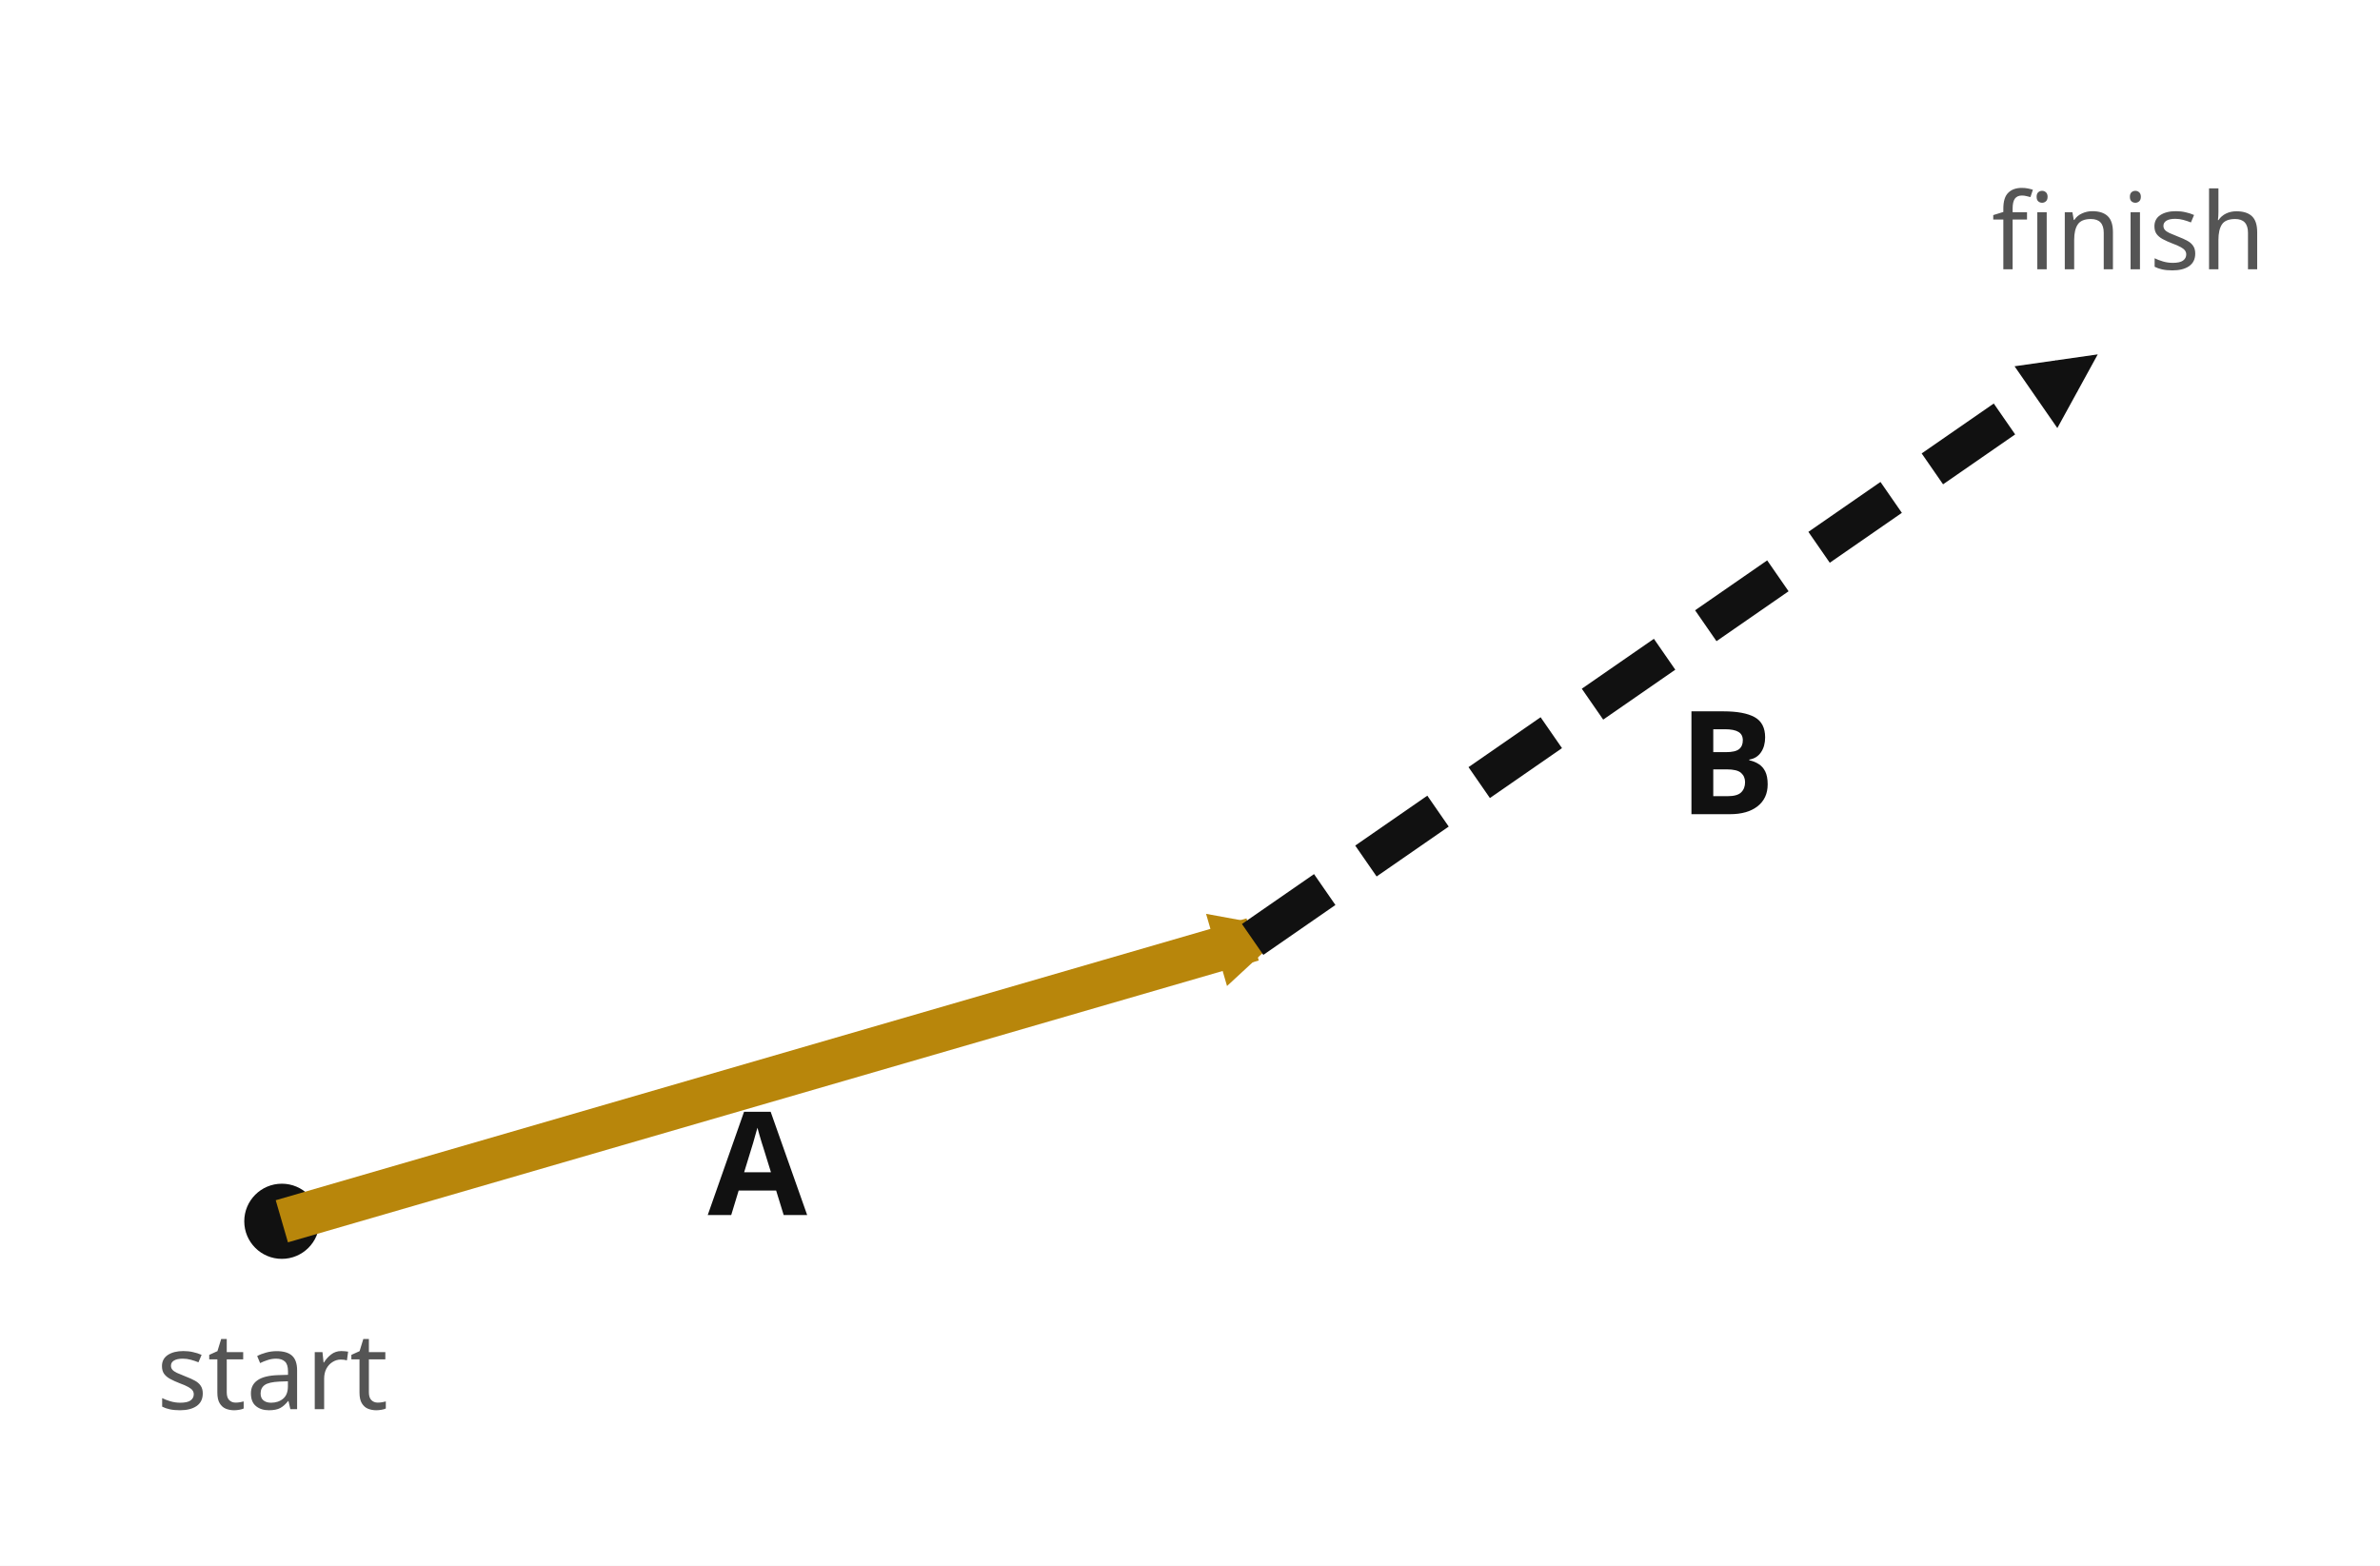
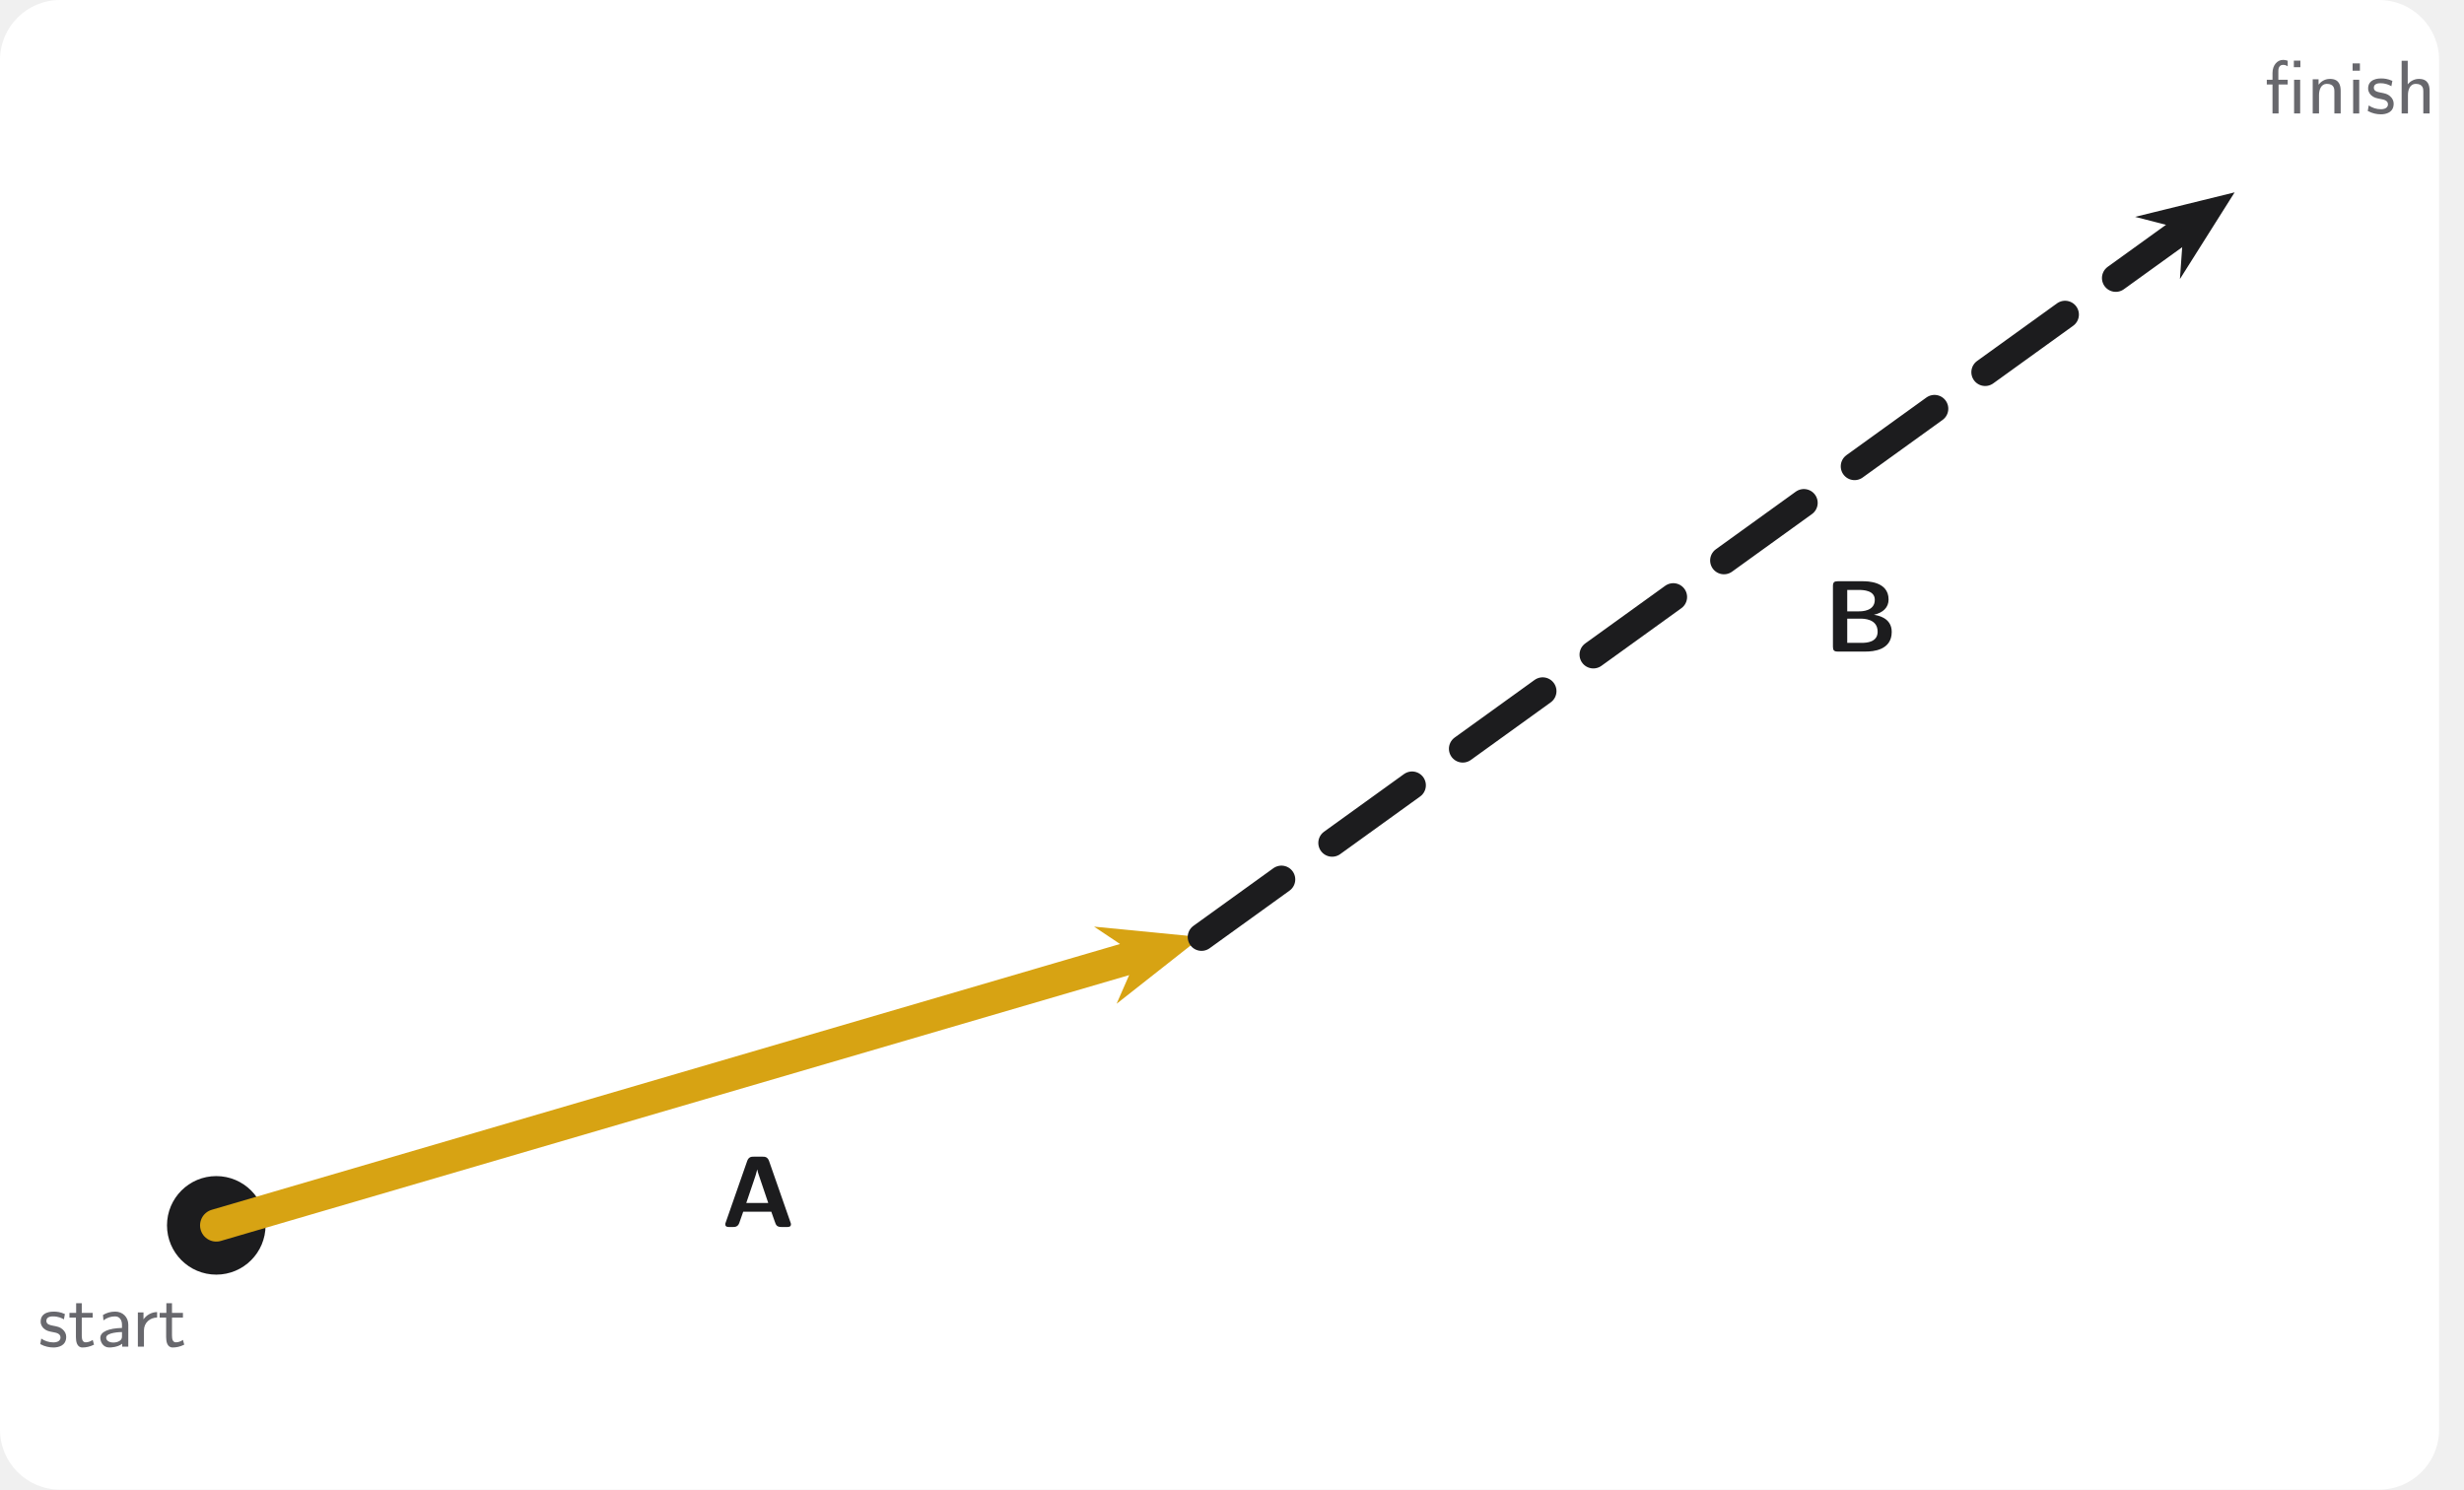
- <svg xmlns="http://www.w3.org/2000/svg" viewBox="0 0 380 250" role="img" aria-labelledby="title desc">
+ <svg xmlns="http://www.w3.org/2000/svg" xmlns:xlink="http://www.w3.org/1999/xlink" role="img" aria-labelledby="title desc" version="1.1" width="290.655pt" height="175.748pt" viewBox="-57.827 -57.827 290.655 175.748">
  <defs>
-     <marker id="arrow-gold" viewBox="0 0 10 10" refX="5" refY="5" markerUnits="userSpaceOnUse" markerWidth="12" markerHeight="12" orient="auto">
-       <path d="M 0 0 L 10 5 L 0 10 z" fill="#b8860b" />
-     </marker>
-     <marker id="arrow-black" viewBox="0 0 10 10" refX="5" refY="5" markerUnits="userSpaceOnUse" markerWidth="12" markerHeight="12" orient="auto">
-       <path d="M 0 0 L 10 5 L 0 10 z" fill="#111" />
-     </marker>
+     <path id="g0-105" d="M3.067-.233L2.914-.798C2.681-.619 2.367-.511 2.089-.511C1.739-.511 1.623-.825 1.623-1.291V-3.425H2.914V-3.981H1.623V-5.12H.959V-3.981H.17V-3.425H.933V-1.13C.933-.601 1.049 .099 1.704 .099C2.098 .099 2.564 .018 3.067-.233Z" />
+     <path id="g0-125" d="M4.214-5.461V-6.232H3.443V-5.461H4.214ZM4.187 0V-3.981H3.47V0H4.187ZM2.717-3.425V-3.981H1.614V-5.039C1.614-5.613 1.946-5.738 2.161-5.738C2.322-5.738 2.529-5.703 2.717-5.568V-6.223C2.645-6.25 2.421-6.321 2.161-6.321C1.479-6.321 .924-5.685 .924-4.779V-3.981H.251V-3.425H.924V0H1.641V-3.425H2.717Z" />
+     <path id="g0-28" d="M3.784 0V-2.591C3.784-3.479 3.129-4.133 2.242-4.133C1.659-4.133 1.228-3.981 .798-3.739L.852-3.102C1.3-3.434 1.739-3.569 2.233-3.569C2.735-3.569 3.04-3.165 3.04-2.582V-2.206C1.497-2.17 .484-1.766 .484-1.04C.484-.619 .762 .099 1.542 .099C1.722 .099 2.502 .081 3.067-.341V0H3.784ZM3.04-1.255C3.04-1.067 3.04-.843 2.717-.655C2.493-.52 2.197-.484 2.017-.484C1.56-.484 1.175-.699 1.175-1.058C1.175-1.695 2.923-1.722 3.04-1.722V-1.255Z" />
+     <path id="g0-63" d="M4.026 0V-2.663C4.026-3.327 3.847-4.08 2.762-4.08C2.251-4.08 1.766-3.838 1.444-3.434V-6.223H.726V0H1.47V-2.188C1.47-2.78 1.704-3.497 2.385-3.497C3.282-3.497 3.282-2.86 3.282-2.6V0H4.026Z" />
+     <path id="g0-66" d="M1.453 0V-3.981H.735V0H1.453ZM1.533-5.048V-5.909H.672V-5.048H1.533Z" />
+     <path id="g0-77" d="M4.026 0V-2.663C4.026-3.327 3.847-4.08 2.762-4.08C2.053-4.08 1.623-3.667 1.417-3.398V-4.035H.726V0H1.47V-2.188C1.47-2.78 1.704-3.497 2.385-3.497C3.282-3.497 3.282-2.86 3.282-2.6V0H4.026Z" />
+     <path id="g0-96" d="M3.013-3.434V-4.08C2.367-4.071 1.775-3.748 1.408-3.219V-4.035H.744V0H1.462V-1.91C1.462-2.851 2.197-3.425 3.013-3.434Z" />
+     <path id="g0-98" d="M3.318-1.157C3.318-1.47 3.192-1.784 2.878-2.053C2.573-2.313 2.304-2.367 1.748-2.475C1.426-2.537 .977-2.618 .977-3.04C.977-3.569 1.614-3.569 1.748-3.569C2.403-3.569 2.789-3.362 3.049-3.219L3.165-3.847C2.609-4.098 2.197-4.133 1.829-4.133C1.623-4.133 .305-4.133 .305-2.95C.305-2.52 .565-2.251 .664-2.152C1.004-1.856 1.237-1.811 1.847-1.695C2.134-1.641 2.645-1.542 2.645-1.085C2.645-.502 1.919-.502 1.802-.502C1.273-.502 .762-.681 .377-.95L.26-.296C.798-.009 1.345 .099 1.802 .099C2.385 .099 3.318-.09 3.318-1.157Z" />
+     <path id="g1-27" d="M8.249-.323C8.249-.383 8.249-.406 8.189-.562L5.667-7.783C5.487-8.297 5.141-8.297 4.902-8.297H3.85C3.61-8.297 3.264-8.297 3.084-7.783L.562-.562C.502-.406 .502-.383 .502-.323C.502 0 .801 0 .968 0H1.399C1.614 0 1.985 0 2.152-.478L2.618-1.805H5.93L6.336-.658C6.48-.239 6.563 0 7.137 0H7.783C7.95 0 8.249 0 8.249-.323ZM5.571-2.833H2.977L3.838-5.368C4.017-5.894 4.172-6.348 4.268-6.779H4.28C4.34-6.492 4.34-6.468 4.435-6.193L5.571-2.833Z" />
+     <path id="g1-34" d="M8.022-2.319C8.022-4.005 6.36-4.268 5.918-4.34C7.018-4.591 7.651-5.212 7.651-6.145C7.651-8.297 5.105-8.297 4.603-8.297H1.662C1.231-8.297 1.088-8.165 1.088-7.723V-.574C1.088-.143 1.219 0 1.662 0H4.937C5.822 0 8.022-.155 8.022-2.319ZM6.025-6.109C6.025-4.746 4.459-4.746 4.16-4.746H2.774V-7.269H4.172C4.639-7.269 6.025-7.233 6.025-6.109ZM6.36-2.343C6.36-1.112 5.081-1.028 4.507-1.028H2.774V-3.885H4.28C4.698-3.885 6.36-3.885 6.36-2.343Z" />
  </defs>
-   <rect width="380" height="250" fill="#fff" />
-   <circle cx="45" cy="195" r="6" fill="#111" />
-   <line x1="45" y1="195" x2="200" y2="150" stroke="#b8860b" stroke-width="7" stroke-linecap="butt" marker-end="url(#arrow-gold)" />
-   <line x1="200" y1="150" x2="330" y2="60" stroke="#111" stroke-width="6" stroke-dasharray="14 8" stroke-linecap="butt" marker-end="url(#arrow-black)" />
-   <text x="113" y="194" font-family="sans-serif" font-size="23" font-weight="700" fill="#111">A</text>
-   <text x="268" y="130" font-family="sans-serif" font-size="23" font-weight="700" fill="#111">B</text>
-   <text x="25" y="225" font-family="sans-serif" font-size="17" fill="#555">start</text>
-   <text x="318" y="43" font-family="sans-serif" font-size="17" fill="#555">finish</text>
+   <g id="page1">
+     <g stroke-miterlimit="10" transform="matrix(.996264 0 0 -.996264 -47.90536 102.3304)" fill="#000" stroke="#000" stroke-width="0.4">
+       <g fill="#fff">
+         <path d="M-9.959-8.536V153.645C-9.959 157.573-6.774 160.758-2.845 160.758H271.724C275.652 160.758 278.837 157.573 278.837 153.645V-8.536C278.837-12.464 275.652-15.649 271.724-15.649H-2.845C-6.774-15.649-9.959-12.464-9.959-8.536ZM278.837 160.758" stroke="none" />
+       </g>
+       <g fill="#1c1c1e">
+         <path d="M21.484 15.649C21.484 18.872 18.872 21.484 15.649 21.484C12.427 21.484 9.814 18.872 9.814 15.649C9.814 12.427 12.427 9.814 15.649 9.814C18.872 9.814 21.484 12.427 21.484 15.649ZM15.649 15.649" stroke="none" />
+       </g>
+       <g stroke="#d7a313" stroke-width="3.841" stroke-linecap="round">
+         <path d="M15.649 15.649L125.497 47.8" fill="none" />
+         <g fill="#d7a313" transform="matrix(.95969 .28087 -.28087 .95969 121.1097 46.5158)" stroke-dasharray="none" stroke-dashoffset="0.0" stroke-linejoin="miter" stroke-width="1.969">
+           <path d="M8.994 0L3.071 2.381L5.064 0L3.071-2.381Z" />
+         </g>
+       </g>
+       <g stroke="#1c1c1e" stroke-width="3.272" stroke-linecap="round" stroke-dasharray="11.666,7.398" stroke-dashoffset="0.0">
+         <path d="M132.305 49.792L249.178 134.049" fill="none" />
+         <g fill="#1c1c1e" transform="matrix(.81114 .58476 -.58476 .81114 245.6511 131.5071)" stroke-dasharray="none" stroke-dashoffset="0.0" stroke-linejoin="miter" stroke-width="1.873">
+           <path d="M8.562 0L2.917 2.276L4.816 0L2.917-2.276Z" />
+         </g>
+       </g>
+       <g transform="matrix(1.00375 0 0 -1.00375 123.4972 118.168)" stroke="none" fill="#1c1c1e">
+         <use x="-47.905" y="102.33" xlink:href="#g1-27" />
+       </g>
+       <g transform="matrix(1.00375 0 0 -1.00375 254.0594 186.3125)" stroke="none" fill="#1c1c1e">
+         <use x="-47.905" y="102.33" xlink:href="#g1-34" />
+       </g>
+       <g transform="matrix(1.00375 0 0 -1.00375 42.63314 104.0008)" stroke="none" fill="#68686d">
+         <use x="-47.905" y="102.33" xlink:href="#g0-98" />
+         <use x="-44.373" y="102.33" xlink:href="#g0-105" />
+         <use x="-41.046" y="102.33" xlink:href="#g0-28" />
+         <use x="-36.877" y="102.33" xlink:href="#g0-96" />
+         <use x="-33.73" y="102.33" xlink:href="#g0-105" />
+       </g>
+       <g transform="matrix(1.00375 0 0 -1.00375 306.2699 250.0327)" stroke="none" fill="#68686d">
+         <use x="-47.905" y="102.33" xlink:href="#g0-125" />
+         <use x="-42.965" y="102.33" xlink:href="#g0-77" />
+         <use x="-38.204" y="102.33" xlink:href="#g0-66" />
+         <use x="-36.007" y="102.33" xlink:href="#g0-98" />
+         <use x="-32.474" y="102.33" xlink:href="#g0-63" />
+       </g>
+     </g>
+   </g>
</svg>
